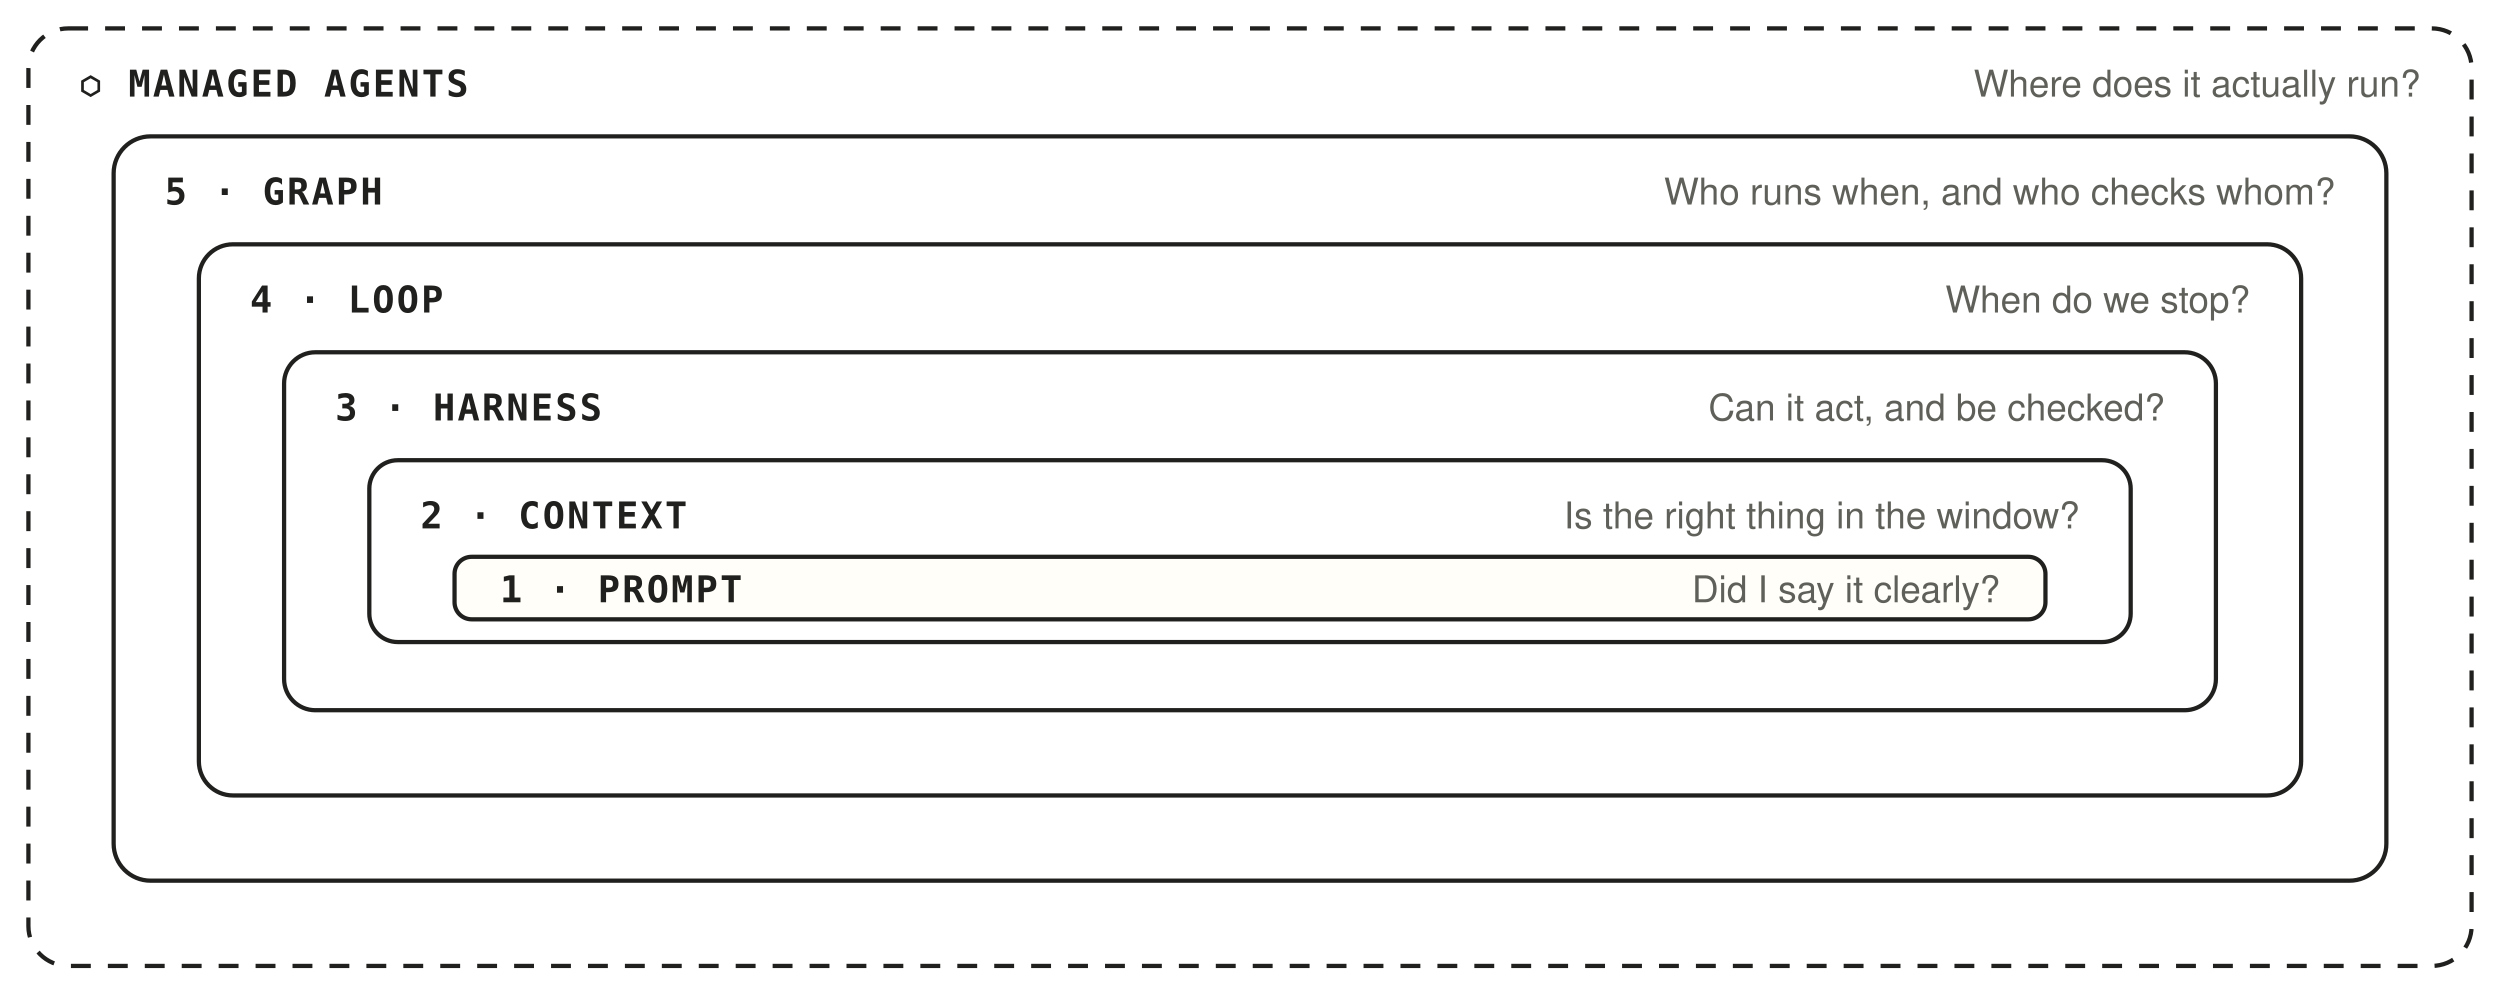
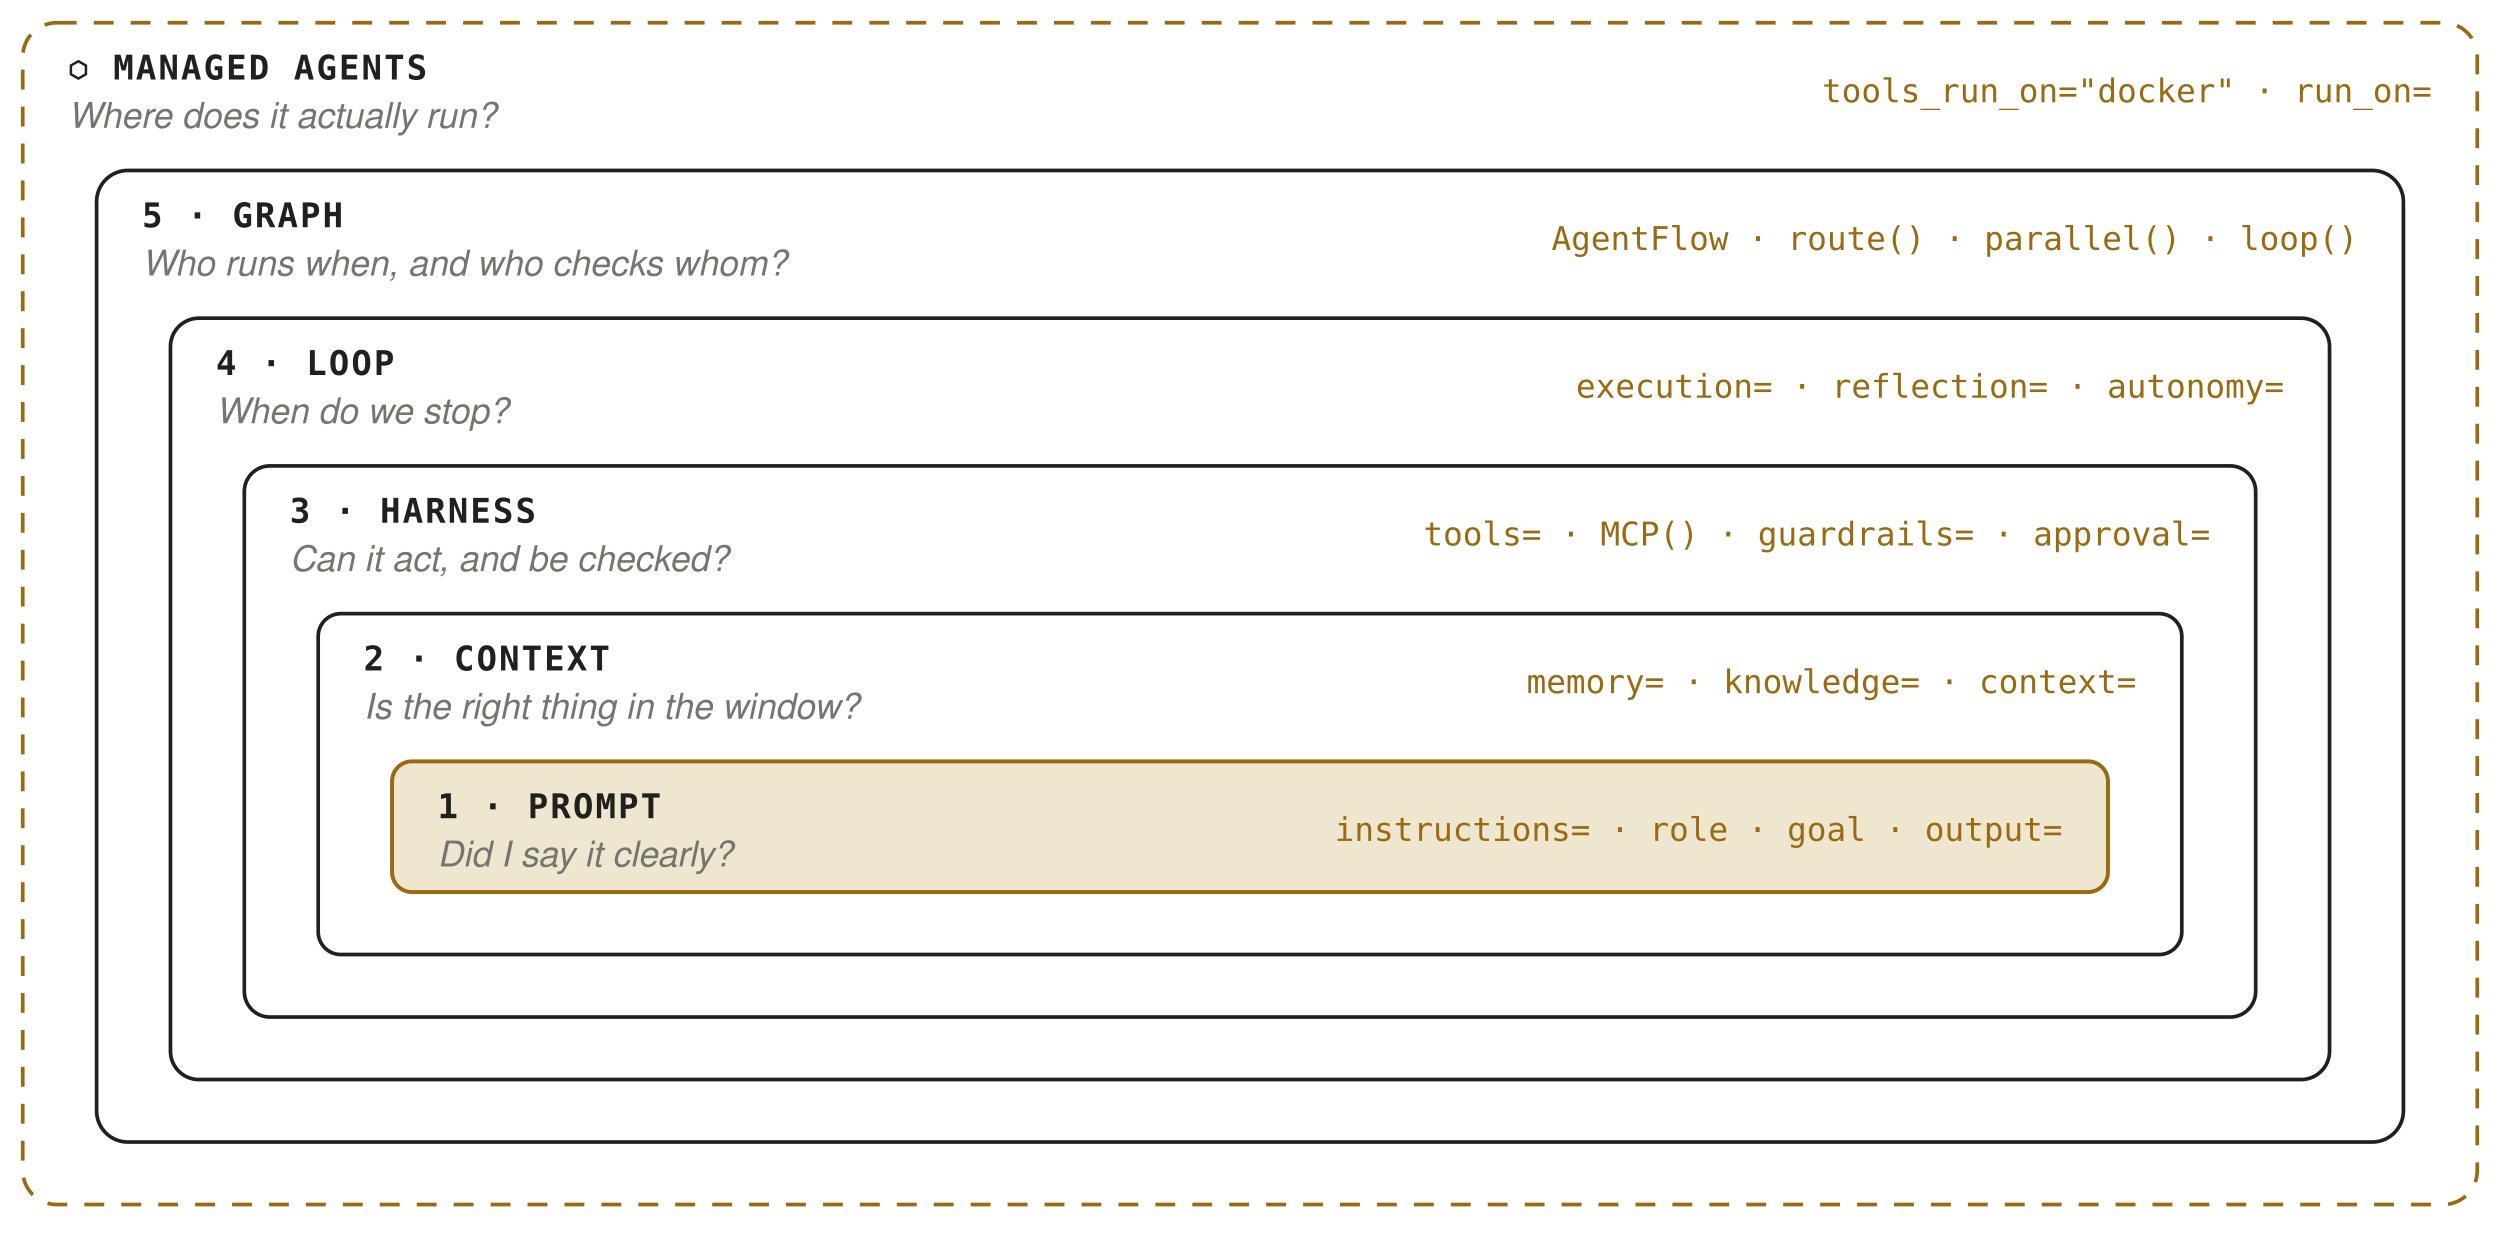
- <svg xmlns="http://www.w3.org/2000/svg" viewBox="0 0 880 350" width="880" height="350" role="img" aria-label="The five-layer agent stack: Prompt inside Context inside Harness inside Loop inside Graph, all inside Managed Agents">
+ <svg xmlns="http://www.w3.org/2000/svg" viewBox="0 0 880 434" width="880" height="434" role="img" aria-label="The five-layer agent stack: Prompt inside Context inside Harness inside Loop inside Graph, all inside Managed Agents, each with the PraisonAI parameters that control it">
  <style>
-     .ring{fill:none;stroke:#20211e;stroke-width:1.5}
-     .ring.m{stroke-dasharray:7 6}
-     .lab{font:600 13px ui-monospace,SFMono-Regular,Menlo,Consolas,monospace;fill:#20211e;letter-spacing:.06em}
-     .q{font:400 13px -apple-system,BlinkMacSystemFont,'Segoe UI',Helvetica,Arial,sans-serif;fill:#5f6059}
-     .hl{animation:glow 9s infinite;stroke:#9a6a12;stroke-width:3;fill:none;opacity:0}
-     @keyframes glow{0%{opacity:0}3%,13%{opacity:1}17%,100%{opacity:0}}
-     .d1{animation-delay:0s}.d2{animation-delay:1.3s}.d3{animation-delay:2.6s}.d4{animation-delay:3.9s}.d5{animation-delay:5.2s}.d6{animation-delay:6.5s}
-     @media (prefers-reduced-motion:reduce){.hl{animation:none}}
-     </style>
-   <rect class="ring m" x="10" y="10" width="860" height="330" rx="14" />
-   <rect class="hl d6" x="10" y="10" width="860" height="330" rx="14" />
-   <text class="lab" x="28" y="34">⬡ MANAGED AGENTS</text>
-   <text class="q" x="852" y="34" text-anchor="end">Where does it actually run?</text>
-   <rect class="ring" x="40" y="48" width="800" height="262" rx="13" />
-   <rect class="hl d5" x="40" y="48" width="800" height="262" rx="13" />
-   <text class="lab" x="58" y="72">5 · GRAPH</text>
-   <text class="q" x="822" y="72" text-anchor="end">Who runs when, and who checks whom?</text>
-   <rect class="ring" x="70" y="86" width="740" height="194" rx="12" />
-   <rect class="hl d4" x="70" y="86" width="740" height="194" rx="12" />
-   <text class="lab" x="88" y="110">4 · LOOP</text>
-   <text class="q" x="792" y="110" text-anchor="end">When do we stop?</text>
-   <rect class="ring" x="100" y="124" width="680" height="126" rx="11" />
-   <rect class="hl d3" x="100" y="124" width="680" height="126" rx="11" />
-   <text class="lab" x="118" y="148">3 · HARNESS</text>
-   <text class="q" x="762" y="148" text-anchor="end">Can it act, and be checked?</text>
-   <rect class="ring" x="130" y="162" width="620" height="64" rx="10" />
-   <rect class="hl d2" x="130" y="162" width="620" height="64" rx="10" />
-   <text class="lab" x="148" y="186">2 · CONTEXT</text>
-   <text class="q" x="732" y="186" text-anchor="end">Is the right thing in the window?</text>
-   <rect class="ring" x="160" y="196" width="560" height="22" rx="6" style="fill:#fffef8" />
-   <rect class="hl d1" x="160" y="196" width="560" height="22" rx="6" />
-   <text class="lab" x="176" y="212">1 · PROMPT</text>
-   <text class="q" x="704" y="212" text-anchor="end">Did I say it clearly?</text>
+ .eb{font:500 11px ui-monospace,SFMono-Regular,Menlo,Consolas,monospace;fill:#74756e;letter-spacing:.12em}
+ .ebA{font:600 11px ui-monospace,SFMono-Regular,Menlo,Consolas,monospace;fill:#9a6a12;letter-spacing:.12em}
+ .h1{font:650 22px -apple-system,BlinkMacSystemFont,'Segoe UI',Helvetica,Arial,sans-serif;fill:#20211e}
+ .h2{font:600 15px -apple-system,BlinkMacSystemFont,'Segoe UI',Helvetica,Arial,sans-serif;fill:#20211e}
+ .tx{font:400 13px -apple-system,BlinkMacSystemFont,'Segoe UI',Helvetica,Arial,sans-serif;fill:#3c3d38}
+ .sm{font:400 12px -apple-system,BlinkMacSystemFont,'Segoe UI',Helvetica,Arial,sans-serif;fill:#74756e}
+ .mono{font:500 12px ui-monospace,SFMono-Regular,Menlo,Consolas,monospace;fill:#20211e}
+ .pill{fill:#fffef8;stroke:#b8b7ab;stroke-width:1}
+ .pillHi{fill:#efe6cf;stroke:#9a6a12;stroke-width:1.2}
+ .card{fill:#fffef8;stroke:#20211e;stroke-width:1.4}
+ .soft{fill:#f3f0e6;stroke:#b8b7ab;stroke-width:1}
+ .dash{fill:none;stroke:#9a6a12;stroke-width:1.4;stroke-dasharray:6 6}
+ .wire{fill:none;stroke:#b8b7ab;stroke-width:1.4}
+ .flow{fill:none;stroke:#9a6a12;stroke-width:1.6;stroke-dasharray:4 10;animation:flow 1.6s linear infinite}
+ .flowR{fill:none;stroke:#9a6a12;stroke-width:1.6;stroke-dasharray:4 10;animation:flowR 1.6s linear infinite}
+ .okb{fill:#e1eedf} .okt{font:600 11px -apple-system,BlinkMacSystemFont,'Segoe UI',Helvetica,Arial,sans-serif;fill:#2f6b45}
+ .acb{fill:#f6ead0} .act{font:600 11px -apple-system,BlinkMacSystemFont,'Segoe UI',Helvetica,Arial,sans-serif;fill:#9a6a12}
+ .dot{fill:#9a6a12}
+ @keyframes flow{to{stroke-dashoffset:-28}}
+ @keyframes flowR{to{stroke-dashoffset:28}}
+ @media (prefers-reduced-motion:reduce){*{animation:none!important}}
+ 
+ .ring{fill:none;stroke:#20211e;stroke-width:1.3}
+ .ring.m{stroke-dasharray:7 6;stroke:#9a6a12;animation:flow 2.4s linear infinite}
+ .inner{fill:#efe6cf;stroke:#9a6a12;stroke-width:1.4}
+ .lab{font:650 12px ui-monospace,SFMono-Regular,Menlo,Consolas,monospace;fill:#20211e;letter-spacing:.06em}
+ .q{font:italic 400 12.5px -apple-system,BlinkMacSystemFont,'Segoe UI',Helvetica,Arial,sans-serif;fill:#74756e}
+ .p{font:500 11.5px ui-monospace,SFMono-Regular,Menlo,Consolas,monospace;fill:#9a6a12}
+ .hl{fill:none;stroke:#9a6a12;stroke-width:2.6;opacity:0;animation:glow 9s infinite}
+ @keyframes glow{0%{opacity:0}3%,13%{opacity:1}17%,100%{opacity:0}}
+ .d0{animation-delay:6.5s}.d1{animation-delay:5.2s}.d2{animation-delay:3.9s}.d3{animation-delay:2.6s}.d4{animation-delay:1.3s}.d5{animation-delay:0s}
+ </style>
+   <rect class="ring m" x="8" y="8" width="864" height="416" rx="12" />
+   <rect class="hl d0" x="8" y="8" width="864" height="416" rx="12" />
+   <text class="lab" x="24" y="28">⬡ MANAGED AGENTS</text>
+   <text class="q" x="24" y="45">Where does it actually run?</text>
+   <text class="p" x="856" y="36" text-anchor="end">tools_run_on="docker" · run_on=</text>
+   <rect class="ring" x="34" y="60" width="812" height="342" rx="11" />
+   <rect class="hl d1" x="34" y="60" width="812" height="342" rx="11" />
+   <text class="lab" x="50" y="80">5 · GRAPH</text>
+   <text class="q" x="50" y="97">Who runs when, and who checks whom?</text>
+   <text class="p" x="830" y="88" text-anchor="end">AgentFlow · route() · parallel() · loop()</text>
+   <rect class="ring" x="60" y="112" width="760" height="268" rx="10" />
+   <rect class="hl d2" x="60" y="112" width="760" height="268" rx="10" />
+   <text class="lab" x="76" y="132">4 · LOOP</text>
+   <text class="q" x="76" y="149">When do we stop?</text>
+   <text class="p" x="804" y="140" text-anchor="end">execution= · reflection= · autonomy=</text>
+   <rect class="ring" x="86" y="164" width="708" height="194" rx="9" />
+   <rect class="hl d3" x="86" y="164" width="708" height="194" rx="9" />
+   <text class="lab" x="102" y="184">3 · HARNESS</text>
+   <text class="q" x="102" y="201">Can it act, and be checked?</text>
+   <text class="p" x="778" y="192" text-anchor="end">tools= · MCP() · guardrails= · approval=</text>
+   <rect class="ring" x="112" y="216" width="656" height="120" rx="8" />
+   <rect class="hl d4" x="112" y="216" width="656" height="120" rx="8" />
+   <text class="lab" x="128" y="236">2 · CONTEXT</text>
+   <text class="q" x="128" y="253">Is the right thing in the window?</text>
+   <text class="p" x="752" y="244" text-anchor="end">memory= · knowledge= · context=</text>
+   <rect class="inner" x="138" y="268" width="604" height="46" rx="7" />
+   <rect class="hl d5" x="138" y="268" width="604" height="46" rx="7" />
+   <text class="lab" x="154" y="288">1 · PROMPT</text>
+   <text class="q" x="154" y="305">Did I say it clearly?</text>
+   <text class="p" x="726" y="296" text-anchor="end">instructions= · role · goal · output=</text>
</svg>
